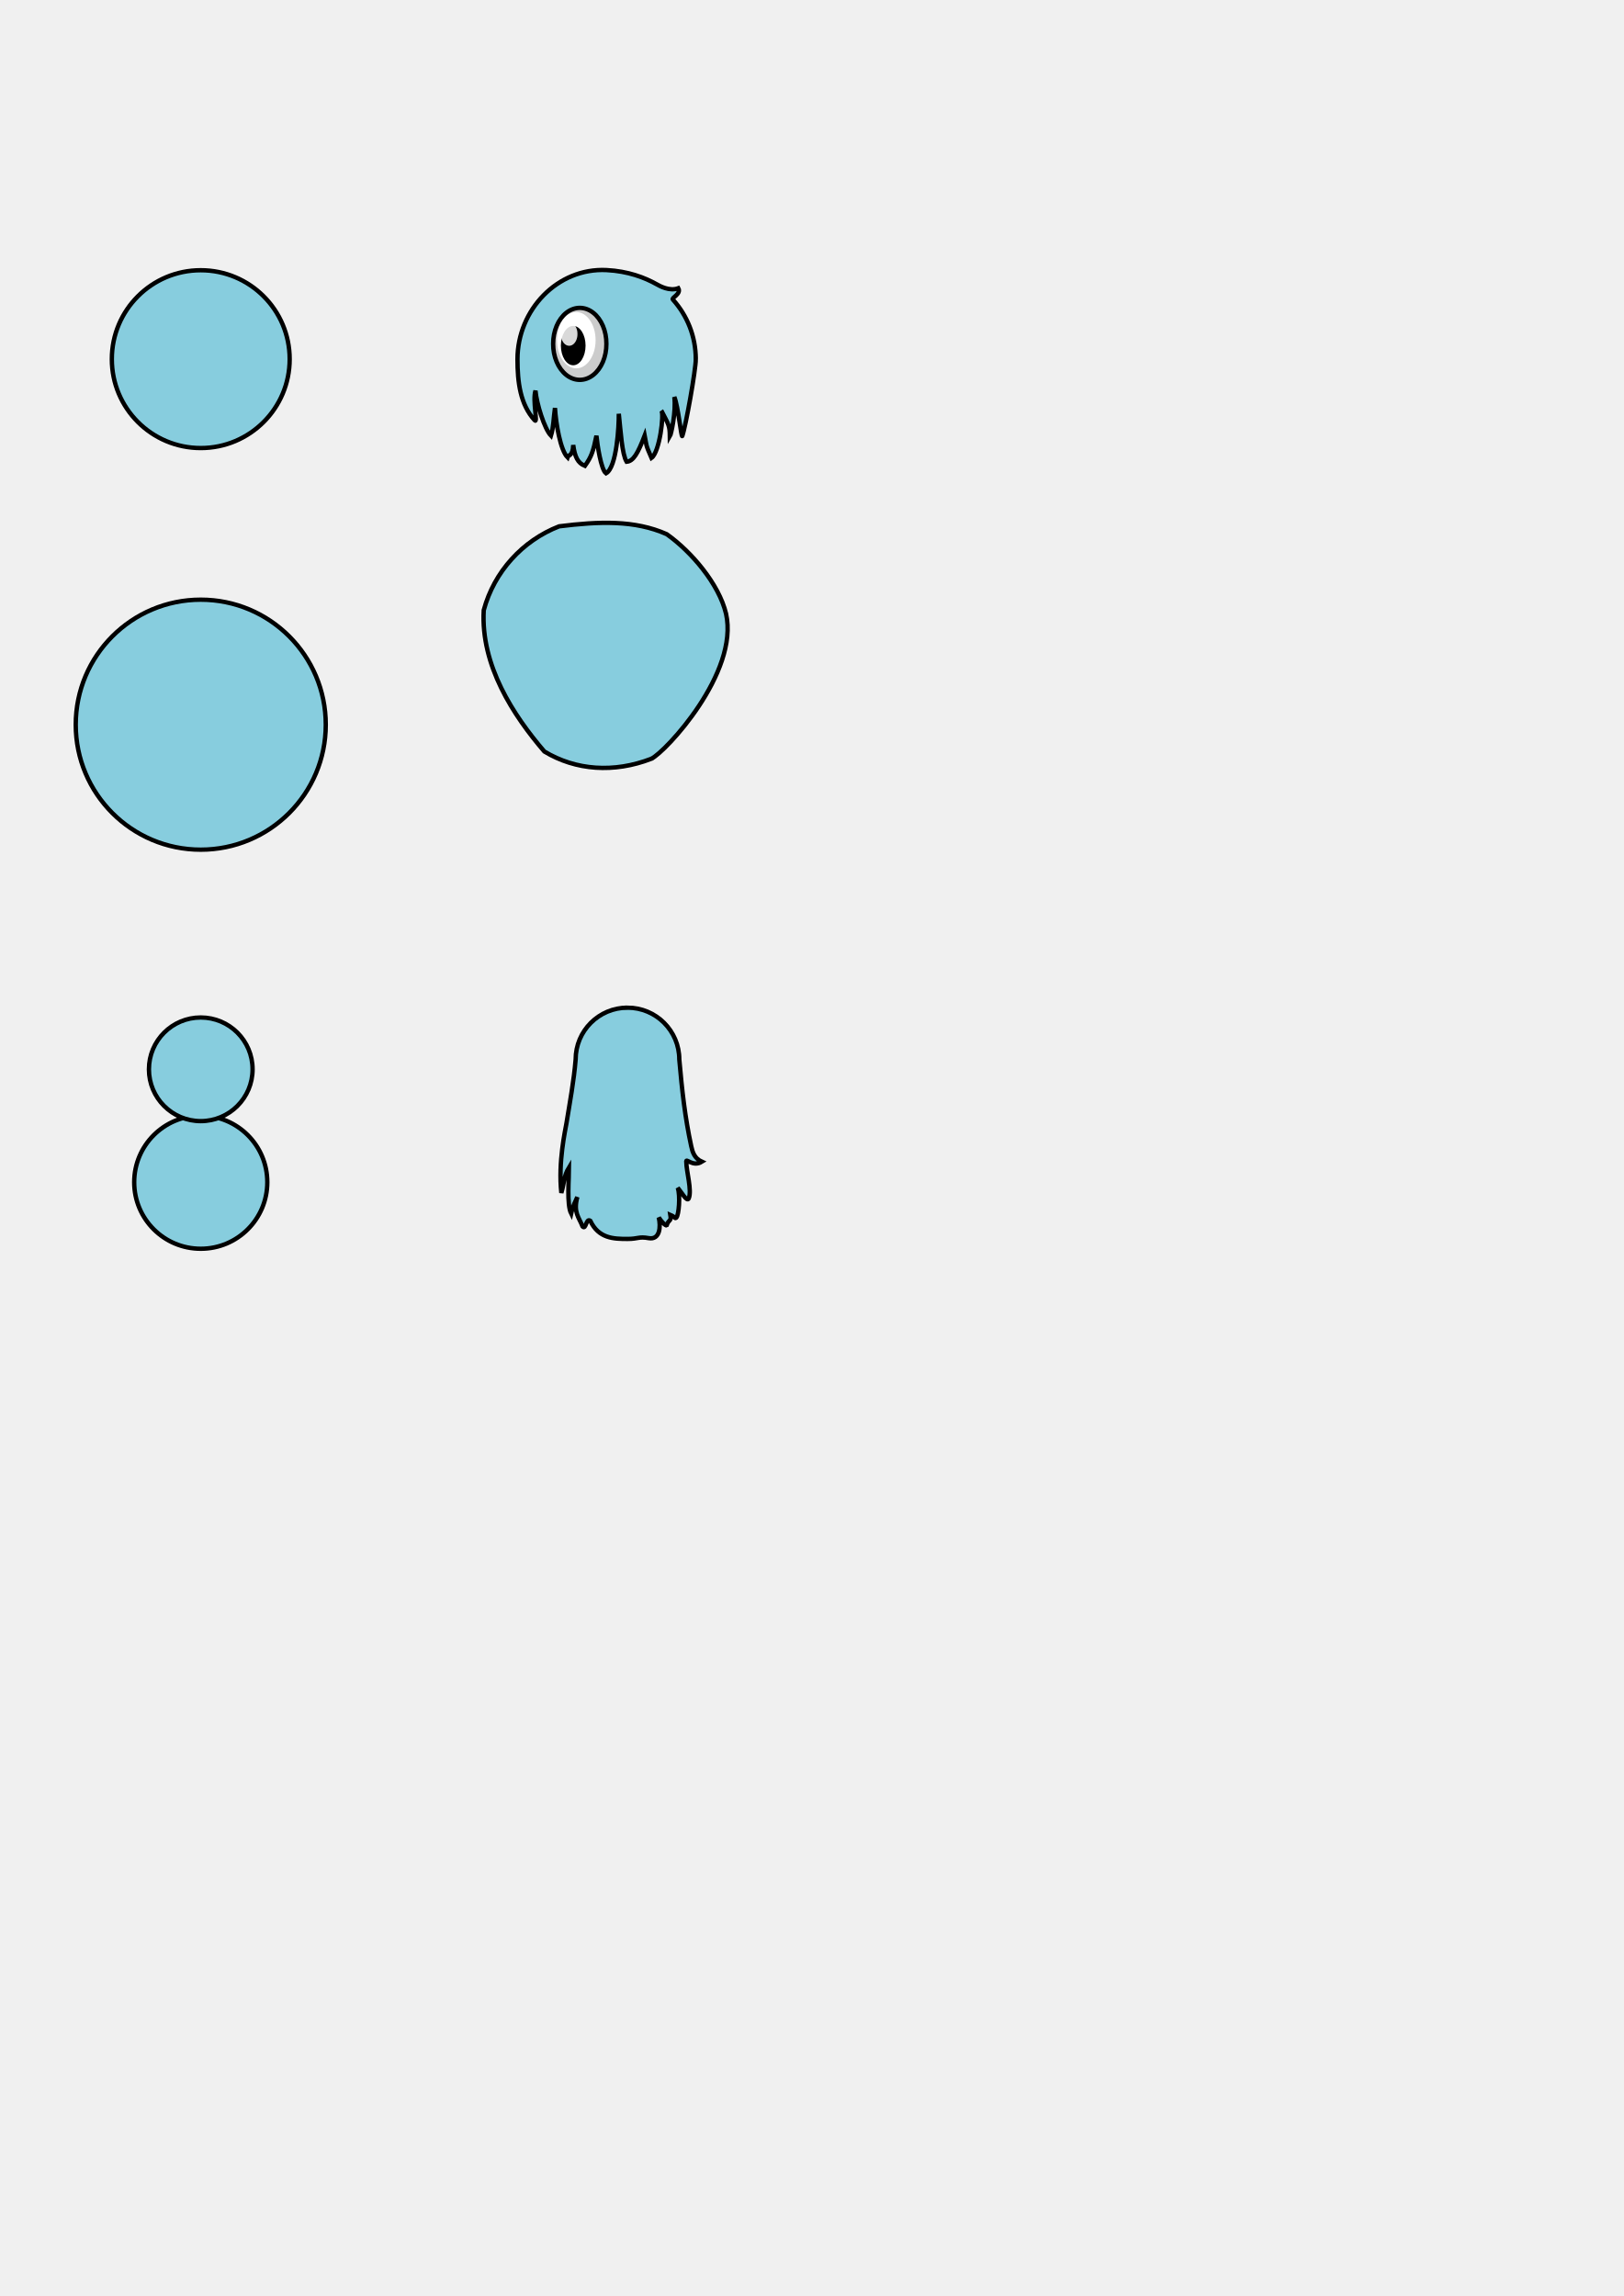
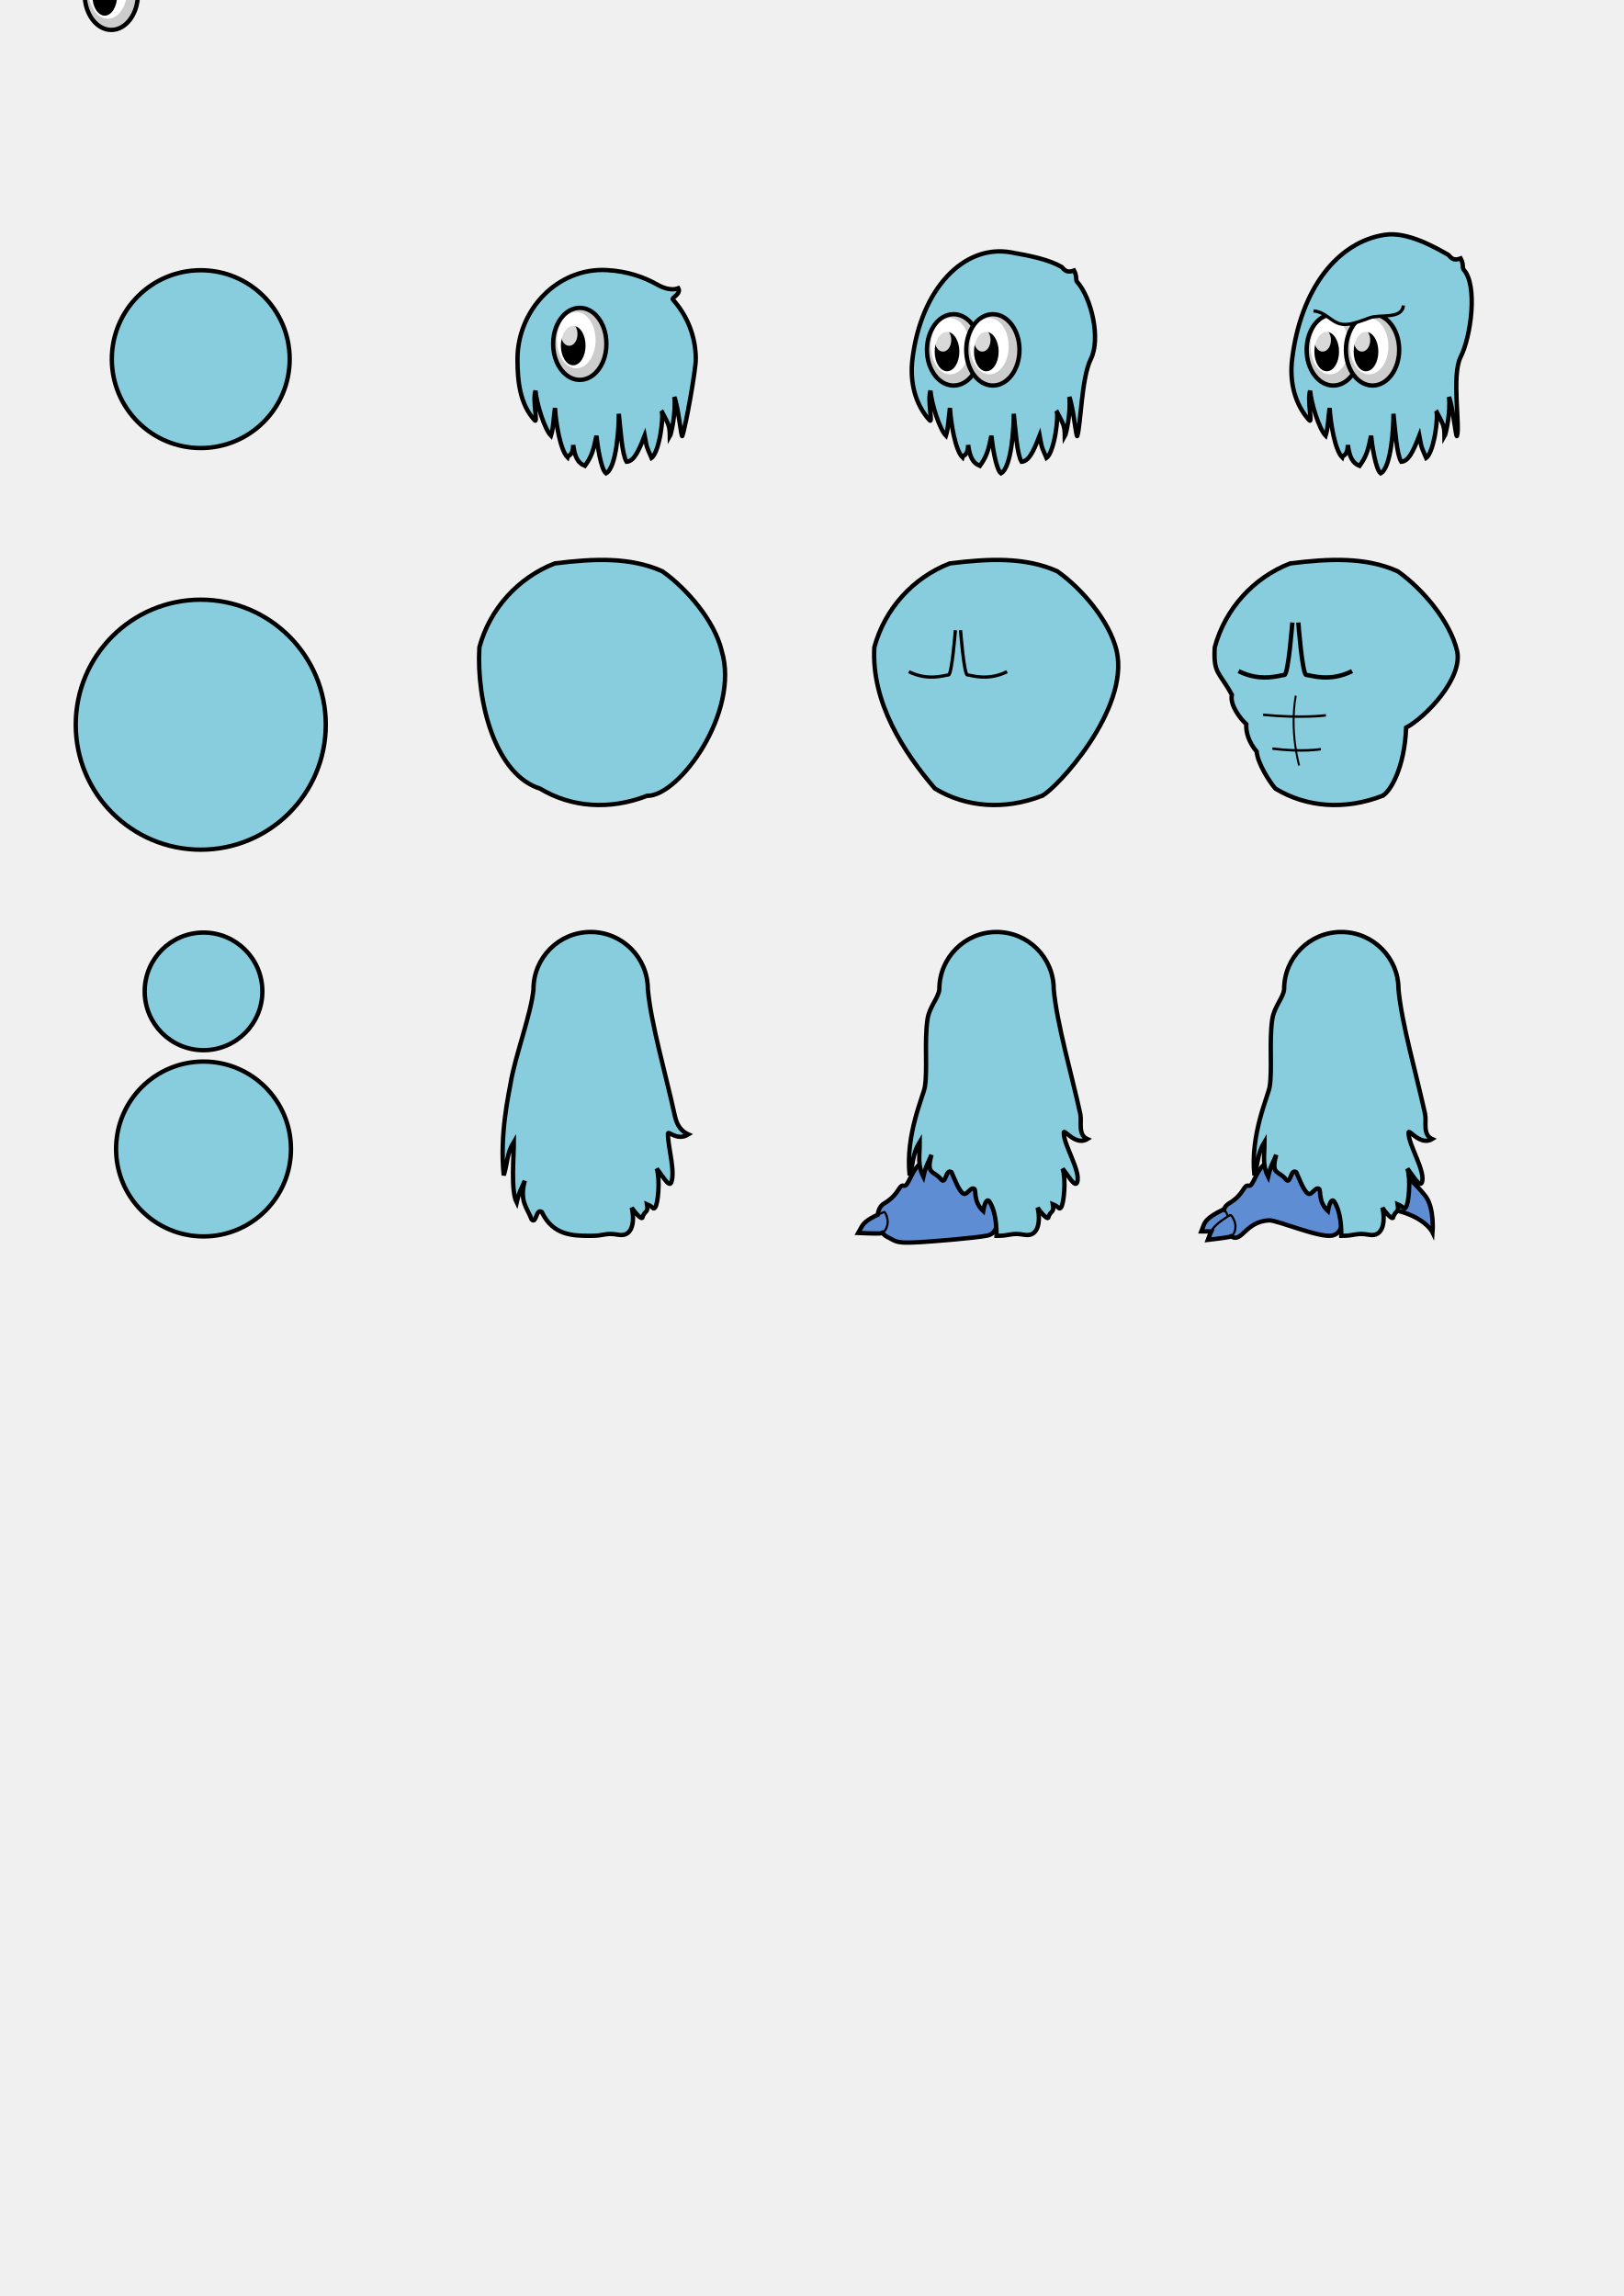
- <svg xmlns="http://www.w3.org/2000/svg" width="744.094" height="1052.362" id="svg2" version="1.1">
+ <svg xmlns="http://www.w3.org/2000/svg" xmlns:xlink="http://www.w3.org/1999/xlink" width="744.094" height="1052.362" id="svg2" version="1.1">
  <defs id="defs4" />
  <g id="layer1">
-     <path style="color:#000000;fill:#87cdde;fill-opacity:1;fill-rule:nonzero;stroke:#000000;stroke-width:2;stroke-linecap:butt;stroke-linejoin:miter;stroke-miterlimit:4;stroke-opacity:1;stroke-dashoffset:0;marker:none;visibility:visible;display:inline;overflow:visible;enable-background:accumulate" d="m 298.469,347.786 c -17.11,6.589 -34.568,5.37 -49.018,-3.345 -14.154,-16.497 -29.203,-39.403 -27.766,-64.76 4.76,-17.631 17.726,-31.894 34.547,-38.44 18.271,-2.285 34.629,-2.93 49.291,3.588 11.194,7.909 23.927,22.732 27.206,36.477 6.068,27.008 -27.652,63.313 -34.259,66.479 z" id="path3036" />
-     <path transform="matrix(0.772973,0,0,0.772973,53.83784,28.10385)" style="color:#000000;fill:#87cdde;fill-opacity:1;fill-rule:nonzero;stroke:#000000;stroke-width:2.587;marker:none;visibility:visible;display:inline;overflow:visible;enable-background:accumulate" d="m 342.857,176.648 c 0,6.331 -5.964,39.893 -8.005,45.519 -0.558,1.539 -2.457,-17.701 -4.712,-23.124 1.083,8.657 -1.906,22.248 -2.661,23.474 -0.082,-6.722 -0.665,-6.919 -4.993,-15.308 1.69,1.823 -1.067,24.583 -5.887,27.971 -3.649,-8.349 -2.812,-6.966 -4.033,-13.282 -4.08,10.633 -6.667,15.179 -10.72,15.553 -2.746,-4.489 -3.525,-18.102 -4.633,-28.456 0.086,7.034 -1.164,31.889 -7.592,35.32 -2.999,-2.375 -5.153,-16.991 -5.664,-22.31 -1.933,9.506 -3.046,12.546 -6.842,17.886 -4.167,-1.655 -5.981,-5.309 -6.93,-12.39 -0.217,6.844 -2.838,5.622 -3.355,7.35 -4.269,-4.252 -6.916,-20.185 -7.454,-29.275 -0.873,5.968 -0.856,11.556 -2.369,16.419 -3.88,-4.011 -8.545,-19.014 -9.19,-26.681 -1.861,5.837 1.63,19.863 -0.494,17.527 -8.535,-9.388 -10.18,-22.506 -10.18,-36.193 0,-29.192 23.703,-54.357 52.857,-52.857 12.684,0.652 22.532,4.387 29.897,8.535 1.425,0.803 7.331,4.207 12.61,2.236 1.854,3.392 -4.198,5.643 -3.279,6.66 8.47,9.374 13.628,21.798 13.628,35.426 z" id="path2985" />
-     <path style="color:#000000;fill:#cccccc;fill-opacity:1;fill-rule:nonzero;stroke:#000000;stroke-width:2;stroke-linecap:butt;stroke-linejoin:miter;stroke-miterlimit:4;stroke-opacity:1;stroke-dasharray:none;stroke-dashoffset:0;marker:none;visibility:visible;display:inline;overflow:visible;enable-background:accumulate" id="path2988" d="m 277.893,157.607 a 12.198,16.352 0 1 1 -24.395,0 12.198,16.352 0 1 1 24.395,0 z" />
-     <path style="color:#000000;fill:#ffffff;fill-opacity:1;fill-rule:nonzero;stroke:none;stroke-width:2;stroke-linecap:butt;stroke-linejoin:miter;stroke-miterlimit:4;stroke-opacity:1;stroke-dasharray:none;stroke-dashoffset:0;marker:none;visibility:visible;display:inline;overflow:visible;enable-background:accumulate" id="path2990" d="m 272.943,155.928 a 8.839,12.905 0 1 1 -17.678,0 8.839,12.905 0 1 1 17.678,0 z" />
-     <path style="color:#000000;fill:#000000;fill-opacity:1;fill-rule:nonzero;stroke:none;stroke-width:2;marker:none;visibility:visible;display:inline;overflow:visible;enable-background:accumulate" id="path2992" d="m 268.701,159.11 a 5.657,9.016 0 1 1 -11.314,0 5.657,9.016 0 1 1 11.314,0 z" transform="translate(-0.3535534,-0.7071068)" />
-     <path style="color:#000000;fill:#ffffff;fill-opacity:1;fill-rule:nonzero;stroke:none;stroke-width:2;marker:none;visibility:visible;display:inline;overflow:visible;enable-background:accumulate;opacity:0.85" id="path2994" d="m 264.635,153.099 a 3.801,5.303 0 1 1 -7.601,0 3.801,5.303 0 1 1 7.601,0 z" />
+     <path style="color:#000000;fill:#5f8dd3;fill-opacity:1;stroke:#000000;stroke-width:2;stroke-linecap:butt;stroke-linejoin:miter;stroke-miterlimit:4;stroke-opacity:1;stroke-dasharray:none;stroke-dashoffset:0;marker:none;visibility:visible;display:inline;overflow:visible;enable-background:accumulate" d="m 635,553.862 c 17.5,2.5 21.5,11 21.5,11 0,0 0.904,-10.914 -3.096,-16.414 -4,-5.5 -13.904,-14.086 -13.904,-14.086" id="path3304" />
+     <path style="color:#000000;fill:#87cdde;fill-opacity:1;fill-rule:nonzero;stroke:#000000;stroke-width:2;stroke-linecap:butt;stroke-linejoin:miter;stroke-miterlimit:4;stroke-opacity:1;stroke-dashoffset:0;marker:none;visibility:visible;display:inline;overflow:visible;enable-background:accumulate" d="m 296.469,364.786 c -17.11,6.589 -34.568,5.37 -49.018,-3.345 -20.271,-6.302 -29.203,-39.403 -27.766,-64.76 4.76,-17.631 17.726,-31.894 34.547,-38.44 18.271,-2.285 34.629,-2.93 49.291,3.588 11.194,7.909 23.927,22.732 27.206,36.477 8.434,27.994 -19.417,66.744 -34.259,66.479 z" id="path3036" />
+     <g id="g3050">
+       <path id="path2985" d="m 342.857,176.648 c 0,6.331 -5.964,39.893 -8.005,45.519 -0.558,1.539 -2.457,-17.701 -4.712,-23.124 1.083,8.657 -1.906,22.248 -2.661,23.474 -0.082,-6.722 -0.665,-6.919 -4.993,-15.308 1.69,1.823 -1.067,24.583 -5.887,27.971 -3.649,-8.349 -2.812,-6.966 -4.033,-13.282 -4.08,10.633 -6.667,15.179 -10.72,15.553 -2.746,-4.489 -3.525,-18.102 -4.633,-28.456 0.086,7.034 -1.164,31.889 -7.592,35.32 -2.999,-2.375 -5.153,-16.991 -5.664,-22.31 -1.933,9.506 -3.046,12.546 -6.842,17.886 -4.167,-1.655 -5.981,-5.309 -6.93,-12.39 -0.217,6.844 -2.838,5.622 -3.355,7.35 -4.269,-4.252 -6.916,-20.185 -7.454,-29.275 -0.873,5.968 -0.856,11.556 -2.369,16.419 -3.88,-4.011 -8.545,-19.014 -9.19,-26.681 -1.861,5.837 1.63,19.863 -0.494,17.527 -8.535,-9.388 -10.18,-22.506 -10.18,-36.193 0,-29.192 23.703,-54.357 52.857,-52.857 12.684,0.652 22.532,4.387 29.897,8.535 1.425,0.803 7.331,4.207 12.61,2.236 1.854,3.392 -4.198,5.643 -3.279,6.66 8.47,9.374 13.628,21.798 13.628,35.426 z" style="color:#000000;fill:#87cdde;fill-opacity:1;fill-rule:nonzero;stroke:#000000;stroke-width:2.587;marker:none;visibility:visible;display:inline;overflow:visible;enable-background:accumulate" transform="matrix(0.772973,0,0,0.772973,53.83784,28.10385)" />
+       <path d="m 277.893,157.607 a 12.198,16.352 0 1 1 -24.395,0 12.198,16.352 0 1 1 24.395,0 z" id="path2988" style="color:#000000;fill:#cccccc;fill-opacity:1;fill-rule:nonzero;stroke:#000000;stroke-width:2;stroke-linecap:butt;stroke-linejoin:miter;stroke-miterlimit:4;stroke-opacity:1;stroke-dasharray:none;stroke-dashoffset:0;marker:none;visibility:visible;display:inline;overflow:visible;enable-background:accumulate" />
+       <path d="m 272.943,155.928 a 8.839,12.905 0 1 1 -17.678,0 8.839,12.905 0 1 1 17.678,0 z" id="path2990" style="color:#000000;fill:#ffffff;fill-opacity:1;fill-rule:nonzero;stroke:none;stroke-width:2;stroke-linecap:butt;stroke-linejoin:miter;stroke-miterlimit:4;stroke-opacity:1;stroke-dasharray:none;stroke-dashoffset:0;marker:none;visibility:visible;display:inline;overflow:visible;enable-background:accumulate" />
+       <path transform="translate(-0.3535534,-0.7071068)" d="m 268.701,159.11 a 5.657,9.016 0 1 1 -11.314,0 5.657,9.016 0 1 1 11.314,0 z" id="path2992" style="color:#000000;fill:#000000;fill-opacity:1;fill-rule:nonzero;stroke:none;stroke-width:2;marker:none;visibility:visible;display:inline;overflow:visible;enable-background:accumulate" />
+       <path d="m 264.635,153.099 a 3.801,5.303 0 1 1 -7.601,0 3.801,5.303 0 1 1 7.601,0 z" id="path2994" style="color:#000000;fill:#ffffff;fill-opacity:1;fill-rule:nonzero;stroke:none;stroke-width:2;marker:none;visibility:visible;display:inline;overflow:visible;enable-background:accumulate;opacity:0.85" />
+     </g>
    <path style="color:#000000;fill:#87cdde;fill-opacity:1;fill-rule:nonzero;stroke:#000000;stroke-width:2.11;stroke-linecap:butt;stroke-linejoin:miter;stroke-miterlimit:4;stroke-opacity:1;stroke-dasharray:none;stroke-dashoffset:0;marker:none;visibility:visible;display:inline;overflow:visible;enable-background:accumulate" id="path3015" d="m 316,170.362 a 43,43 0 1 1 -86,0 43,43 0 1 1 86,0 z" transform="matrix(0.9476744,0,0,0.9476744,-166.7151,3.1643)" />
    <path transform="matrix(1.332357,0,0,1.332357,-271.7334,105.1703)" d="m 316,170.362 a 43,43 0 1 1 -86,0 43,43 0 1 1 86,0 z" id="path3034" style="color:#000000;fill:#87cdde;fill-opacity:1;fill-rule:nonzero;stroke:#000000;stroke-width:1.501;stroke-linecap:butt;stroke-linejoin:miter;stroke-miterlimit:4;stroke-opacity:1;stroke-dasharray:none;stroke-dashoffset:0;marker:none;visibility:visible;display:inline;overflow:visible;enable-background:accumulate" />
-     <path transform="matrix(0.7093023,0,0,0.7093023,-101.6395,421.0239)" d="m 316,170.362 a 43,43 0 1 1 -86,0 43,43 0 1 1 86,0 z" id="path3039" style="color:#000000;fill:#87cdde;fill-opacity:1;fill-rule:nonzero;stroke:#000000;stroke-width:2.82;stroke-linecap:butt;stroke-linejoin:miter;stroke-miterlimit:4;stroke-opacity:1;stroke-dasharray:none;stroke-dashoffset:0;marker:none;visibility:visible;display:inline;overflow:visible;enable-background:accumulate" />
-     <path style="color:#000000;fill:#87cdde;fill-opacity:1;fill-rule:nonzero;stroke:#000000;stroke-width:3.621;stroke-linecap:butt;stroke-linejoin:miter;stroke-miterlimit:4;stroke-opacity:1;stroke-dasharray:none;stroke-dashoffset:0;marker:none;visibility:visible;display:inline;overflow:visible;enable-background:accumulate" id="path3041" d="m 316,170.362 a 43,43 0 1 1 -86,0 43,43 0 1 1 86,0 z" transform="matrix(0.5523256,0,0,0.5523256,-58.78489,396.0168)" />
-     <path style="color:#000000;fill:#87cdde;fill-opacity:1;fill-rule:nonzero;stroke:#000000;stroke-width:2;stroke-linecap:butt;stroke-linejoin:miter;stroke-miterlimit:4;stroke-opacity:1;stroke-dasharray:none;stroke-dashoffset:0;marker:none;visibility:visible;display:inline;overflow:visible;enable-background:accumulate" d="m 287.55,461.86 c -13.117,0 -23.75,10.633 -23.75,23.75 -0.809,9.789 -2.646,19.61 -4.205,29.193 -0.539,3.312 -3.873,17.733 -2.347,31.937 1.387,-4.521 0.984,-7.521 3.515,-11.679 0,4.957 -1.116,17.062 0.982,21.199 0.943,-4.153 1.776,-4.968 2.827,-7.636 -1.962,7.198 0.879,9.482 2.387,13.511 1.629,1.817 1.529,-3.988 3.548,-2.604 3.84,8.131 10.653,8.327 17.042,8.327 5.03,0 5.083,-1.196 9.716,-0.369 5.197,0.928 5.626,-5.256 4.62,-9.479 1.045,1.707 3.132,3.957 3.635,3.612 0.956,-2.955 2.225,-1.544 1.684,-4.778 2.449,1.022 2.027,1.997 2.796,1.16 1.057,-1.149 1.85,-9.804 0.602,-13.58 1.762,2.139 4.266,6.649 5.017,4.887 1.565,-3.671 -1.104,-12.484 -1.104,-16.726 -0.344,-2.208 2.856,2.534 7.125,-0.11 -3.408,-1.542 -4.283,-4.405 -4.879,-7.157 -2.852,-13.179 -4.212,-25.56 -5.461,-39.71 0,-13.117 -10.633,-23.75 -23.75,-23.75 z" id="path3043" />
+     <path style="color:#000000;fill:#87cdde;fill-opacity:1;fill-rule:nonzero;stroke:#000000;stroke-width:2;stroke-linecap:butt;stroke-linejoin:miter;stroke-miterlimit:4;stroke-opacity:1;stroke-dasharray:none;stroke-dashoffset:0;marker:none;visibility:visible;display:inline;overflow:visible;enable-background:accumulate" d="m 270.68,427.171 c -14.473,0 -26.206,11.733 -26.206,26.206 -0.892,10.801 -8.476,30.766 -10.525,43.357 -0.708,4.352 -5.089,23.3 -3.084,41.963 1.823,-5.94 1.293,-9.882 4.618,-15.345 0,6.513 -1.466,22.418 1.291,27.854 1.239,-5.457 2.334,-6.527 3.715,-10.033 -2.577,9.458 1.155,12.459 3.137,17.753 2.141,2.387 2.009,-5.24 4.662,-3.422 5.045,10.683 13.998,10.941 22.392,10.941 6.609,0 6.679,-1.572 12.766,-0.485 6.828,1.219 7.392,-6.906 6.07,-12.454 1.373,2.242 4.116,5.199 4.776,4.746 1.256,-3.883 2.924,-2.029 2.212,-6.278 3.217,1.343 2.663,2.623 3.674,1.525 1.389,-1.51 2.431,-12.881 0.79,-17.843 2.315,2.81 5.605,8.736 6.592,6.421 2.056,-4.823 -1.451,-16.403 -1.451,-21.977 -0.452,-2.901 3.752,3.33 9.362,-0.145 -4.478,-2.026 -5.628,-5.788 -6.41,-9.404 -3.747,-17.316 -10.797,-41.562 -12.175,-57.175 0,-14.473 -11.733,-26.206 -26.206,-26.206 z" id="path3043" />
+     <path transform="matrix(0.9319659,0,0,0.9319659,-161.1567,367.8591)" d="m 316,170.362 a 43,43 0 1 1 -86,0 43,43 0 1 1 86,0 z" id="path3039" style="color:#000000;fill:#87cdde;fill-opacity:1;fill-rule:nonzero;stroke:#000000;stroke-width:2.146;stroke-linecap:butt;stroke-linejoin:miter;stroke-miterlimit:4;stroke-opacity:1;stroke-dasharray:none;stroke-dashoffset:0;marker:none;visibility:visible;display:inline;overflow:visible;enable-background:accumulate" />
+     <path style="color:#000000;fill:#87cdde;fill-opacity:1;fill-rule:nonzero;stroke:#000000;stroke-width:3.19;stroke-linecap:butt;stroke-linejoin:miter;stroke-miterlimit:4;stroke-opacity:1;stroke-dasharray:none;stroke-dashoffset:0;marker:none;visibility:visible;display:inline;overflow:visible;enable-background:accumulate" id="path3041" d="m 316,170.362 a 43,43 0 1 1 -86,0 43,43 0 1 1 86,0 z" transform="matrix(0.6270451,0,0,0.6270451,-77.9133,347.5681)" />
+     <use height="1" width="1" transform="translate(-386,-163)" id="use3155" xlink:href="#g3069" y="0" x="0" />
+     <g id="g3187">
+       <path style="color:#000000;fill:#87cdde;fill-opacity:1;fill-rule:nonzero;stroke:#000000;stroke-width:2;marker:none;visibility:visible;display:inline;overflow:visible;enable-background:accumulate" d="m 499.857,164.648 c -4.243,8.429 -4.61,30.836 -6.188,35.185 -0.432,1.19 -1.9,-13.682 -3.643,-17.874 0.837,6.692 -1.473,17.197 -2.057,18.145 -0.063,-5.196 -0.514,-5.348 -3.86,-11.833 1.306,1.409 -0.825,19.002 -4.55,21.621 -2.821,-6.453 -2.173,-5.384 -3.117,-10.267 -3.154,8.219 -5.153,11.733 -8.286,12.022 -2.123,-3.47 -2.725,-13.993 -3.581,-21.996 0.067,5.437 -0.899,24.65 -5.868,27.301 -2.318,-1.836 -3.983,-13.133 -4.378,-17.245 -1.494,7.348 -2.355,9.697 -5.288,13.826 -3.221,-1.279 -4.623,-4.104 -5.357,-9.577 -0.167,5.29 -2.194,4.345 -2.593,5.681 -3.3,-3.287 -5.346,-15.602 -5.762,-22.629 -0.675,4.613 -0.662,8.932 -1.832,12.692 -2.999,-3.1 -6.605,-14.698 -7.103,-20.624 -1.439,4.512 1.26,15.354 -0.382,13.548 -6.597,-7.256 -9.141,-17.474 -7.869,-27.977 3.922,-32.371 23.613,-52.769 45.1,-48.989 9.669,1.701 17.416,3.391 23.11,6.597 1.102,0.62 1.777,3.252 5.858,1.728 1.433,2.622 0.644,4.362 1.355,5.148 6.547,7.246 11.028,26.105 6.292,35.515 z" id="path3059" />
+       <g id="g3069" transform="translate(171.3046,2.75529)">
+         <path style="color:#000000;fill:#cccccc;fill-opacity:1;fill-rule:nonzero;stroke:#000000;stroke-width:2;stroke-linecap:butt;stroke-linejoin:miter;stroke-miterlimit:4;stroke-opacity:1;stroke-dasharray:none;stroke-dashoffset:0;marker:none;visibility:visible;display:inline;overflow:visible;enable-background:accumulate" id="path3061" d="m 277.893,157.607 c 0,9.031 -5.461,16.352 -12.198,16.352 -6.737,0 -12.198,-7.321 -12.198,-16.352 0,-9.031 5.461,-16.352 12.198,-16.352 6.737,0 12.198,7.321 12.198,16.352 z" />
+         <path style="color:#000000;fill:#ffffff;fill-opacity:1;fill-rule:nonzero;stroke:none;stroke-width:2;marker:none;visibility:visible;display:inline;overflow:visible;enable-background:accumulate" id="path3063" d="m 272.943,155.928 c 0,7.127 -3.957,12.905 -8.839,12.905 -4.882,0 -8.839,-5.778 -8.839,-12.905 0,-7.127 3.957,-12.905 8.839,-12.905 4.882,0 8.839,5.778 8.839,12.905 z" />
+         <path style="color:#000000;fill:#000000;fill-opacity:1;fill-rule:nonzero;stroke:none;stroke-width:2;marker:none;visibility:visible;display:inline;overflow:visible;enable-background:accumulate" id="path3065" d="m 268.701,159.11 c 0,4.979 -2.533,9.016 -5.657,9.016 -3.124,0 -5.657,-4.036 -5.657,-9.016 0,-4.979 2.533,-9.016 5.657,-9.016 3.124,0 5.657,4.036 5.657,9.016 z" transform="translate(-0.3535534,-0.7071068)" />
+         <path style="opacity:0.85;color:#000000;fill:#ffffff;fill-opacity:1;fill-rule:nonzero;stroke:none;stroke-width:2;marker:none;visibility:visible;display:inline;overflow:visible;enable-background:accumulate" id="path3067" d="m 264.635,153.099 c 0,2.929 -1.702,5.303 -3.801,5.303 -2.099,0 -3.801,-2.374 -3.801,-5.303 0,-2.929 1.702,-5.303 3.801,-5.303 2.099,0 3.801,2.374 3.801,5.303 z" />
+       </g>
+       <g transform="translate(189.3046,2.75529)" id="g3175">
+         <path d="m 277.893,157.607 c 0,9.031 -5.461,16.352 -12.198,16.352 -6.737,0 -12.198,-7.321 -12.198,-16.352 0,-9.031 5.461,-16.352 12.198,-16.352 6.737,0 12.198,7.321 12.198,16.352 z" id="path3177" style="color:#000000;fill:#cccccc;fill-opacity:1;fill-rule:nonzero;stroke:#000000;stroke-width:2;stroke-linecap:butt;stroke-linejoin:miter;stroke-miterlimit:4;stroke-opacity:1;stroke-dasharray:none;stroke-dashoffset:0;marker:none;visibility:visible;display:inline;overflow:visible;enable-background:accumulate" />
+         <path d="m 272.943,155.928 c 0,7.127 -3.957,12.905 -8.839,12.905 -4.882,0 -8.839,-5.778 -8.839,-12.905 0,-7.127 3.957,-12.905 8.839,-12.905 4.882,0 8.839,5.778 8.839,12.905 z" id="path3179" style="color:#000000;fill:#ffffff;fill-opacity:1;fill-rule:nonzero;stroke:none;stroke-width:2;marker:none;visibility:visible;display:inline;overflow:visible;enable-background:accumulate" />
+         <path transform="translate(-0.3535534,-0.7071068)" d="m 268.701,159.11 c 0,4.979 -2.533,9.016 -5.657,9.016 -3.124,0 -5.657,-4.036 -5.657,-9.016 0,-4.979 2.533,-9.016 5.657,-9.016 3.124,0 5.657,4.036 5.657,9.016 z" id="path3181" style="color:#000000;fill:#000000;fill-opacity:1;fill-rule:nonzero;stroke:none;stroke-width:2;marker:none;visibility:visible;display:inline;overflow:visible;enable-background:accumulate" />
+         <path d="m 264.635,153.099 c 0,2.929 -1.702,5.303 -3.801,5.303 -2.099,0 -3.801,-2.374 -3.801,-5.303 0,-2.929 1.702,-5.303 3.801,-5.303 2.099,0 3.801,2.374 3.801,5.303 z" id="path3183" style="opacity:0.85;color:#000000;fill:#ffffff;fill-opacity:1;fill-rule:nonzero;stroke:none;stroke-width:2;marker:none;visibility:visible;display:inline;overflow:visible;enable-background:accumulate" />
+       </g>
+     </g>
+     <g id="g3200" transform="translate(174,0)">
+       <path id="path3202" d="m 495.357,163.648 c -4.243,8.429 -0.11,31.836 -1.688,36.185 -0.432,1.19 -1.9,-13.682 -3.643,-17.874 0.837,6.692 -1.473,17.197 -2.057,18.145 -0.063,-5.196 -0.514,-5.348 -3.86,-11.833 1.306,1.409 -0.825,19.002 -4.55,21.621 -2.821,-6.453 -2.173,-5.384 -3.117,-10.267 -3.154,8.219 -5.153,11.733 -8.286,12.022 -2.123,-3.47 -2.725,-13.993 -3.581,-21.996 0.067,5.437 -0.899,24.65 -5.868,27.301 -2.318,-1.836 -3.983,-13.133 -4.378,-17.245 -1.494,7.348 -2.355,9.697 -5.288,13.826 -3.221,-1.279 -4.623,-4.104 -5.357,-9.577 -0.167,5.29 -2.194,4.345 -2.593,5.681 -3.3,-3.287 -5.346,-15.602 -5.762,-22.629 -0.675,4.613 -0.662,8.932 -1.832,12.692 -2.999,-3.1 -6.605,-14.698 -7.103,-20.624 -1.439,4.512 1.26,15.354 -0.382,13.548 -6.597,-7.256 -9.141,-17.474 -7.869,-27.977 3.922,-32.371 20.96,-53.831 42.539,-57.039 10.419,-1.549 23.166,5.891 28.86,9.097 1.102,0.62 1.777,3.252 5.858,1.728 1.433,2.622 0.644,4.362 1.355,5.148 6.547,7.246 3.339,30.656 -1.398,40.066 z" style="color:#000000;fill:#87cdde;fill-opacity:1;fill-rule:nonzero;stroke:#000000;stroke-width:2;marker:none;visibility:visible;display:inline;overflow:visible;enable-background:accumulate" />
+       <g transform="translate(171.3046,2.75529)" id="g3204">
+         <path d="m 277.893,157.607 c 0,9.031 -5.461,16.352 -12.198,16.352 -6.737,0 -12.198,-7.321 -12.198,-16.352 0,-9.031 5.461,-16.352 12.198,-16.352 6.737,0 12.198,7.321 12.198,16.352 z" id="path3206" style="color:#000000;fill:#cccccc;fill-opacity:1;fill-rule:nonzero;stroke:#000000;stroke-width:2;stroke-linecap:butt;stroke-linejoin:miter;stroke-miterlimit:4;stroke-opacity:1;stroke-dasharray:none;stroke-dashoffset:0;marker:none;visibility:visible;display:inline;overflow:visible;enable-background:accumulate" />
+         <path d="m 272.943,155.928 c 0,7.127 -3.957,12.905 -8.839,12.905 -4.882,0 -8.839,-5.778 -8.839,-12.905 0,-7.127 3.957,-12.905 8.839,-12.905 4.882,0 8.839,5.778 8.839,12.905 z" id="path3208" style="color:#000000;fill:#ffffff;fill-opacity:1;fill-rule:nonzero;stroke:none;stroke-width:2;marker:none;visibility:visible;display:inline;overflow:visible;enable-background:accumulate" />
+         <path transform="translate(-0.3535534,-0.7071068)" d="m 268.701,159.11 c 0,4.979 -2.533,9.016 -5.657,9.016 -3.124,0 -5.657,-4.036 -5.657,-9.016 0,-4.979 2.533,-9.016 5.657,-9.016 3.124,0 5.657,4.036 5.657,9.016 z" id="path3210" style="color:#000000;fill:#000000;fill-opacity:1;fill-rule:nonzero;stroke:none;stroke-width:2;marker:none;visibility:visible;display:inline;overflow:visible;enable-background:accumulate" />
+         <path d="m 264.635,153.099 c 0,2.929 -1.702,5.303 -3.801,5.303 -2.099,0 -3.801,-2.374 -3.801,-5.303 0,-2.929 1.702,-5.303 3.801,-5.303 2.099,0 3.801,2.374 3.801,5.303 z" id="path3212" style="opacity:0.85;color:#000000;fill:#ffffff;fill-opacity:1;fill-rule:nonzero;stroke:none;stroke-width:2;marker:none;visibility:visible;display:inline;overflow:visible;enable-background:accumulate" />
+       </g>
+       <g id="g3214" transform="translate(189.3046,2.75529)">
+         <path style="color:#000000;fill:#cccccc;fill-opacity:1;fill-rule:nonzero;stroke:#000000;stroke-width:2;stroke-linecap:butt;stroke-linejoin:miter;stroke-miterlimit:4;stroke-opacity:1;stroke-dasharray:none;stroke-dashoffset:0;marker:none;visibility:visible;display:inline;overflow:visible;enable-background:accumulate" id="path3216" d="m 277.893,157.607 c 0,9.031 -5.461,16.352 -12.198,16.352 -6.737,0 -12.198,-7.321 -12.198,-16.352 0,-9.031 5.461,-16.352 12.198,-16.352 6.737,0 12.198,7.321 12.198,16.352 z" />
+         <path style="color:#000000;fill:#ffffff;fill-opacity:1;fill-rule:nonzero;stroke:none;stroke-width:2;marker:none;visibility:visible;display:inline;overflow:visible;enable-background:accumulate" id="path3218" d="m 272.943,155.928 c 0,7.127 -3.957,12.905 -8.839,12.905 -4.882,0 -8.839,-5.778 -8.839,-12.905 0,-7.127 3.957,-12.905 8.839,-12.905 4.882,0 8.839,5.778 8.839,12.905 z" />
+         <path style="color:#000000;fill:#000000;fill-opacity:1;fill-rule:nonzero;stroke:none;stroke-width:2;marker:none;visibility:visible;display:inline;overflow:visible;enable-background:accumulate" id="path3220" d="m 268.701,159.11 c 0,4.979 -2.533,9.016 -5.657,9.016 -3.124,0 -5.657,-4.036 -5.657,-9.016 0,-4.979 2.533,-9.016 5.657,-9.016 3.124,0 5.657,4.036 5.657,9.016 z" transform="translate(-0.3535534,-0.7071068)" />
+         <path style="opacity:0.85;color:#000000;fill:#ffffff;fill-opacity:1;fill-rule:nonzero;stroke:none;stroke-width:2;marker:none;visibility:visible;display:inline;overflow:visible;enable-background:accumulate" id="path3222" d="m 264.635,153.099 c 0,2.929 -1.702,5.303 -3.801,5.303 -2.099,0 -3.801,-2.374 -3.801,-5.303 0,-2.929 1.702,-5.303 3.801,-5.303 2.099,0 3.801,2.374 3.801,5.303 z" />
+       </g>
+     </g>
+     <path style="fill:#87cdde;fill-opacity:1;stroke:#000000;stroke-width:1.5;stroke-linecap:butt;stroke-linejoin:miter;stroke-opacity:1" d="m 601.925,142.493 c 6.809,0.624 8.655,6.943 15.63,6.15 3.299,-0.341 7.306,-1.938 10.437,-3.071 4.389,-1.518 14.681,0.814 15.122,-5.554" id="path3224" />
+     <path id="path3234" d="m 477.469,364.786 c -17.11,6.589 -34.568,5.37 -49.018,-3.345 -14.154,-16.497 -29.203,-39.403 -27.766,-64.76 4.76,-17.631 17.726,-31.894 34.547,-38.44 18.271,-2.285 34.629,-2.93 49.291,3.588 11.194,7.909 23.927,22.732 27.206,36.477 6.068,27.008 -27.652,63.313 -34.259,66.479 z" style="color:#000000;fill:#87cdde;fill-opacity:1;fill-rule:nonzero;stroke:#000000;stroke-width:2;stroke-linecap:butt;stroke-linejoin:miter;stroke-miterlimit:4;stroke-opacity:1;stroke-dashoffset:0;marker:none;visibility:visible;display:inline;overflow:visible;enable-background:accumulate" />
+     <path style="color:#000000;fill:#87cdde;fill-opacity:1;fill-rule:nonzero;stroke:#000000;stroke-width:1.5;stroke-linecap:butt;stroke-linejoin:miter;stroke-miterlimit:4;stroke-opacity:1;stroke-dasharray:none;stroke-dashoffset:0;marker:none;visibility:visible;display:inline;overflow:visible;enable-background:accumulate" d="m 416.5,307.862 c 9.079,4.5 16.579,1.5 18.158,1.5 1.579,0 3.158,-20.5 3.158,-20.5" id="path3236" />
+     <path id="path3238" d="m 461.5,307.862 c -9.079,4.5 -16.579,1.5 -18.158,1.5 -1.579,0 -3.158,-20.5 -3.158,-20.5" style="color:#000000;fill:#87cdde;fill-opacity:1;fill-rule:nonzero;stroke:#000000;stroke-width:1.5;stroke-linecap:butt;stroke-linejoin:miter;stroke-miterlimit:4;stroke-opacity:1;stroke-dasharray:none;stroke-dashoffset:0;marker:none;visibility:visible;display:inline;overflow:visible;enable-background:accumulate" />
+     <path style="color:#000000;fill:#87cdde;fill-opacity:1;fill-rule:nonzero;stroke:#000000;stroke-width:2;stroke-linecap:butt;stroke-linejoin:miter;stroke-miterlimit:4;stroke-opacity:1;stroke-dashoffset:0;marker:none;visibility:visible;display:inline;overflow:visible;enable-background:accumulate" d="m 633.469,364.786 c -17.11,6.589 -34.568,5.37 -49.018,-3.345 -2.501,-2.915 -8.034,-11.249 -8.573,-16.976 -3.667,-4.297 -4.952,-8.916 -4.758,-12.581 -2.915,-2.596 -7.621,-8.969 -6.593,-13.421 -5.798,-10.699 -8.541,-9.457 -7.843,-21.782 4.76,-17.631 17.726,-31.894 34.547,-38.44 18.271,-2.285 34.629,-2.93 49.291,3.588 11.194,7.909 23.927,22.732 27.206,36.477 2.809,12.503 -14.323,30.363 -23.345,35.216 -0.694,18.486 -7.366,29.562 -10.914,31.262 z" id="path3240" />
+     <path id="path3242" d="m 567.585,307.603 c 10.501,5.276 19.176,1.759 21.002,1.759 1.826,0 3.653,-24.036 3.653,-24.036" style="color:#000000;fill:#87cdde;fill-opacity:1;fill-rule:nonzero;stroke:#000000;stroke-width:2;stroke-linecap:butt;stroke-linejoin:miter;stroke-miterlimit:4;stroke-opacity:1;stroke-dasharray:none;stroke-dashoffset:0;marker:none;visibility:visible;display:inline;overflow:visible;enable-background:accumulate" />
+     <path style="color:#000000;fill:#87cdde;fill-opacity:1;fill-rule:nonzero;stroke:#000000;stroke-width:2;stroke-linecap:butt;stroke-linejoin:miter;stroke-miterlimit:4;stroke-opacity:1;stroke-dasharray:none;stroke-dashoffset:0;marker:none;visibility:visible;display:inline;overflow:visible;enable-background:accumulate" d="m 619.633,307.603 c -10.501,5.276 -19.176,1.759 -21.002,1.759 -1.826,0 -3.653,-24.036 -3.653,-24.036" id="path3244" />
+     <g id="g3252" transform="matrix(0.7788125,0,0,1,126.7109,-4.5)">
+       <path id="path3246" d="m 580.5,332.112 c 23.25,1.75 37,0.25 37,0.25" style="color:#000000;fill:#87cdde;fill-opacity:1;fill-rule:nonzero;stroke:#000000;stroke-width:1.133;stroke-linecap:butt;stroke-linejoin:miter;stroke-miterlimit:4;stroke-opacity:1;stroke-dasharray:none;stroke-dashoffset:0;marker:none;visibility:visible;display:inline;overflow:visible;enable-background:accumulate" />
+       <path style="color:#000000;fill:#87cdde;fill-opacity:1;fill-rule:nonzero;stroke:#000000;stroke-width:1.133;stroke-linecap:butt;stroke-linejoin:miter;stroke-miterlimit:4;stroke-opacity:1;stroke-dasharray:none;stroke-dashoffset:0;marker:none;visibility:visible;display:inline;overflow:visible;enable-background:accumulate" d="m 586,347.612 c 17.938,1.75 28.546,0.25 28.546,0.25" id="path3248" />
+       <path id="path3250" d="m 599.75,323.362 c -3.75,16.5 2,32 2,32" style="color:#000000;fill:none;stroke:#000000;stroke-width:1.133;stroke-linecap:butt;stroke-linejoin:miter;stroke-miterlimit:4;stroke-opacity:1;stroke-dasharray:none;stroke-dashoffset:0;marker:none;visibility:visible;display:inline;overflow:visible;enable-background:accumulate" />
+     </g>
+     <g id="g3282">
+       <g transform="matrix(1.218371,0,0,1.218371,-110.3332,-124.3349)" id="g3265">
+         <path style="color:#000000;fill:#5f8dd3;fill-opacity:1;stroke:#000000;stroke-width:0.821;stroke-linecap:butt;stroke-linejoin:miter;stroke-miterlimit:4;stroke-opacity:1;stroke-dasharray:none;stroke-dashoffset:0;marker:none;visibility:visible;display:inline;overflow:visible;enable-background:accumulate" d="m 449.5,535.362 c 12.5,0.5 14,10 15.5,16 1.5,6 2,14.5 -3,15.5 -5,1 -22.342,2.338 -25.5,2.5 -8.666,0.444 -8.462,0.013 -12.256,-2.023 -4.744,-2.545 -4.578,-10.533 -1.244,-12.477 6,-3.5 5.5,-7.25 7.5,-6.75 2,0.5 2.5,-6.25 7.5,-9.25 5,-3 11.5,-3.5 11.5,-3.5 z" id="path3259" />
+         <path style="color:#000000;fill:#5f8dd3;fill-opacity:1;fill-rule:nonzero;stroke:#000000;stroke-width:0.821;stroke-linecap:butt;stroke-linejoin:miter;stroke-miterlimit:4;stroke-opacity:1;stroke-dasharray:none;stroke-dashoffset:0;marker:none;visibility:visible;display:inline;overflow:visible;enable-background:accumulate" d="m 422.889,558.08 c -6.333,2.61 -7.558,4.193 -8.436,5.83 -0.879,1.637 -1.086,1.975 -1.086,1.975 0,0 6.412,0.297 8.076,0.192 1.664,-0.106 2.575,-1.787 2.749,-2.841 0.817,-1.902 -0.593,-5.857 -1.303,-5.156 z" id="path3261" />
+       </g>
+       <path style="color:#000000;fill:none;fill-opacity:1;stroke:#000000;stroke-width:2;stroke-linecap:butt;stroke-linejoin:miter;stroke-miterlimit:4;stroke-opacity:1;stroke-dasharray:none;stroke-dashoffset:0;marker:none;visibility:visible;display:inline;overflow:visible;enable-background:accumulate" d="M 437.312 527.938 C 437.312 527.937 429.404 528.532 423.312 532.188 C 417.221 535.843 416.624 544.078 414.188 543.469 C 411.751 542.86 412.341 547.423 405.031 551.688 C 403.494 552.584 402.535 554.534 402.219 556.781 C 396.809 559.29 395.558 560.981 394.625 562.719 C 393.554 564.714 393.312 565.125 393.312 565.125 C 393.312 565.125 401.128 565.472 403.156 565.344 C 403.589 565.316 403.963 565.207 404.312 565.031 C 404.925 565.768 405.677 566.431 406.562 566.906 C 411.185 569.386 410.942 569.885 421.5 569.344 C 425.348 569.146 446.471 567.531 452.562 566.312 C 458.654 565.094 458.046 554.748 456.219 547.438 C 454.391 540.127 452.542 528.547 437.312 527.938 z " id="path3310" />
+       <path style="color:#000000;fill:#87cdde;fill-opacity:1;fill-rule:nonzero;stroke:#000000;stroke-width:2;stroke-linecap:butt;stroke-linejoin:miter;stroke-miterlimit:4;stroke-opacity:1;stroke-dasharray:none;stroke-dashoffset:0;marker:none;visibility:visible;display:inline;overflow:visible;enable-background:accumulate" d="m 456.68,427.171 c -14.473,0 -26.206,11.733 -26.206,26.206 -0.328,3.968 -4.569,7.95 -5.433,13.813 -1.487,10.096 0.093,22.993 -1.203,30.958 -0.708,4.352 -8.978,21.886 -6.973,40.549 1.823,-5.94 1.293,-9.882 4.618,-15.345 0,6.513 -1.091,10.543 1.666,15.979 1.239,-5.457 2.334,-6.527 3.715,-10.033 -2.577,9.458 1.03,6.959 4.512,11.378 2.141,2.387 2.009,-5.24 4.662,-3.422 1.233,2.611 3.353,8.717 5.473,9.854 1.623,0.871 3.143,-3.085 4.886,-2.263 1.167,0.548 -0.581,5.762 4.173,10.218 0.79,-4.47 1.973,-5.897 3.058,-4.048 1.871,3.187 3.082,7.935 3.053,15.431 6.609,0 6.679,-1.572 12.766,-0.485 6.828,1.219 7.392,-6.906 6.07,-12.454 1.373,2.242 4.116,5.199 4.776,4.746 1.256,-3.883 2.924,-2.029 2.212,-6.278 3.217,1.343 2.663,2.623 3.674,1.525 1.389,-1.51 2.431,-12.881 0.79,-17.843 2.315,2.81 5.605,8.736 6.592,6.421 2.056,-4.823 -6.047,-17.11 -6.047,-22.684 -0.452,-2.901 5.167,6.158 10.776,2.684 -4.478,-2.026 -2.446,-7.91 -3.228,-11.525 -3.747,-17.316 -10.797,-41.562 -12.175,-57.175 0,-14.473 -11.733,-26.206 -26.206,-26.206 z" id="path3257" />
+     </g>
+     <g id="g3290" transform="translate(158,0)">
+       <g id="g3292" transform="matrix(1.218371,0,0,1.218371,-110.3332,-124.3349)">
+         <path id="path3294" d="m 449.5,535.362 c 12.5,0.5 14,10 15.5,16 1.5,6 2,14.5 -3,15.5 -5,1 -20.7,-5.87 -23.858,-5.708 -8.666,0.444 -10.103,8.22 -13.898,6.185 -4.744,-2.545 -4.578,-10.533 -1.244,-12.477 6,-3.5 5.5,-7.25 7.5,-6.75 2,0.5 2.5,-6.25 7.5,-9.25 5,-3 11.5,-3.5 11.5,-3.5 z" style="color:#000000;fill:#5f8dd3;fill-opacity:1;stroke:#000000;stroke-width:0.821;stroke-linecap:butt;stroke-linejoin:miter;stroke-miterlimit:4;stroke-opacity:1;stroke-dasharray:none;stroke-dashoffset:0;marker:none;visibility:visible;display:inline;overflow:visible;enable-background:accumulate" />
+         <path style="color:#000000;fill:#5f8dd3;fill-opacity:1;fill-rule:nonzero;stroke:#000000;stroke-width:0.821;stroke-linecap:butt;stroke-linejoin:miter;stroke-miterlimit:4;stroke-opacity:1;stroke-dasharray:none;stroke-dashoffset:0;marker:none;visibility:visible;display:inline;overflow:visible;enable-background:accumulate" d="m 420.875,557.129 c -5.824,2.835 -6.774,4.47 -7.375,6.148 -0.601,1.679 -0.75,2.026 -0.75,2.026 0,0 6.375,0.094 8,-0.066 1.625,-0.16 2.25,-1.884 2.25,-2.952 0.496,-1.944 -1.538,-5.886 -2.125,-5.156 z" id="path3296" />
+         <path id="path3298" d="m 423.375,559.237 c -5.824,3.606 -6.774,5.367 -7.375,7.125 -0.601,1.758 -0.75,2.125 -0.75,2.125 0,0 6.375,-0.75 8,-1.125 1.625,-0.375 2.25,-2.182 2.25,-3.25 0.496,-2.01 -1.538,-5.683 -2.125,-4.875 z" style="color:#000000;fill:#5f8dd3;fill-opacity:1;fill-rule:nonzero;stroke:#000000;stroke-width:0.821;stroke-linecap:butt;stroke-linejoin:miter;stroke-miterlimit:4;stroke-opacity:1;stroke-dasharray:none;stroke-dashoffset:0;marker:none;visibility:visible;display:inline;overflow:visible;enable-background:accumulate" />
+       </g>
+       <path style="color:#000000;fill:none;fill-opacity:1;stroke:#000000;stroke-width:2;stroke-linecap:butt;stroke-linejoin:miter;stroke-miterlimit:4;stroke-opacity:1;stroke-dasharray:none;stroke-dashoffset:0;marker:none;visibility:visible;display:inline;overflow:visible;enable-background:accumulate" d="M 595.312 527.938 C 595.312 527.937 587.404 528.532 581.312 532.188 C 575.221 535.843 574.624 544.078 572.188 543.469 C 569.751 542.86 570.341 547.423 563.031 551.688 C 562.076 552.245 561.344 553.216 560.844 554.406 C 560.685 554.326 560.539 554.342 560.438 554.469 C 553.342 557.923 552.2 559.893 551.469 561.938 C 550.737 563.983 550.562 564.406 550.562 564.406 C 550.562 564.406 552.704 564.436 555.031 564.438 C 554.817 564.87 554.642 565.303 554.5 565.719 C 553.768 567.861 553.594 568.281 553.594 568.281 C 553.594 568.281 561.364 567.394 563.344 566.938 C 563.622 566.873 563.862 566.751 564.094 566.625 C 564.245 566.721 564.402 566.82 564.562 566.906 C 569.185 569.386 570.942 559.885 581.5 559.344 C 585.348 559.146 604.471 567.531 610.562 566.312 C 616.654 565.094 616.046 554.748 614.219 547.438 C 612.391 540.127 610.542 528.547 595.312 527.938 z " transform="translate(-158,0)" id="path3319" />
+       <path id="path3302" d="m 456.68,427.171 c -14.473,0 -26.206,11.733 -26.206,26.206 -0.328,3.968 -4.569,7.95 -5.433,13.813 -1.487,10.096 0.093,22.993 -1.203,30.958 -0.708,4.352 -8.978,21.886 -6.973,40.549 1.823,-5.94 1.293,-9.882 4.618,-15.345 0,6.513 -1.091,10.543 1.666,15.979 1.239,-5.457 2.334,-6.527 3.715,-10.033 -2.577,9.458 1.03,6.959 4.512,11.378 2.141,2.387 2.009,-5.24 4.662,-3.422 1.233,2.611 3.353,8.717 5.473,9.854 1.623,0.871 3.143,-3.085 4.886,-2.263 1.167,0.548 -0.581,5.762 4.173,10.218 0.79,-4.47 1.973,-5.897 3.058,-4.048 1.871,3.187 3.082,7.935 3.053,15.431 6.609,0 6.679,-1.572 12.766,-0.485 6.828,1.219 7.392,-6.906 6.07,-12.454 1.373,2.242 4.116,5.199 4.776,4.746 1.256,-3.883 2.924,-2.029 2.212,-6.278 3.217,1.343 2.663,2.623 3.674,1.525 1.389,-1.51 2.431,-12.881 0.79,-17.843 2.315,2.81 5.605,8.736 6.592,6.421 2.056,-4.823 -6.047,-17.11 -6.047,-22.684 -0.452,-2.901 5.167,6.158 10.776,2.684 -4.478,-2.026 -2.446,-7.91 -3.228,-11.525 -3.747,-17.316 -10.797,-41.562 -12.175,-57.175 0,-14.473 -11.733,-26.206 -26.206,-26.206 z" style="color:#000000;fill:#87cdde;fill-opacity:1;fill-rule:nonzero;stroke:#000000;stroke-width:2;stroke-linecap:butt;stroke-linejoin:miter;stroke-miterlimit:4;stroke-opacity:1;stroke-dasharray:none;stroke-dashoffset:0;marker:none;visibility:visible;display:inline;overflow:visible;enable-background:accumulate" />
+     </g>
  </g>
</svg>
